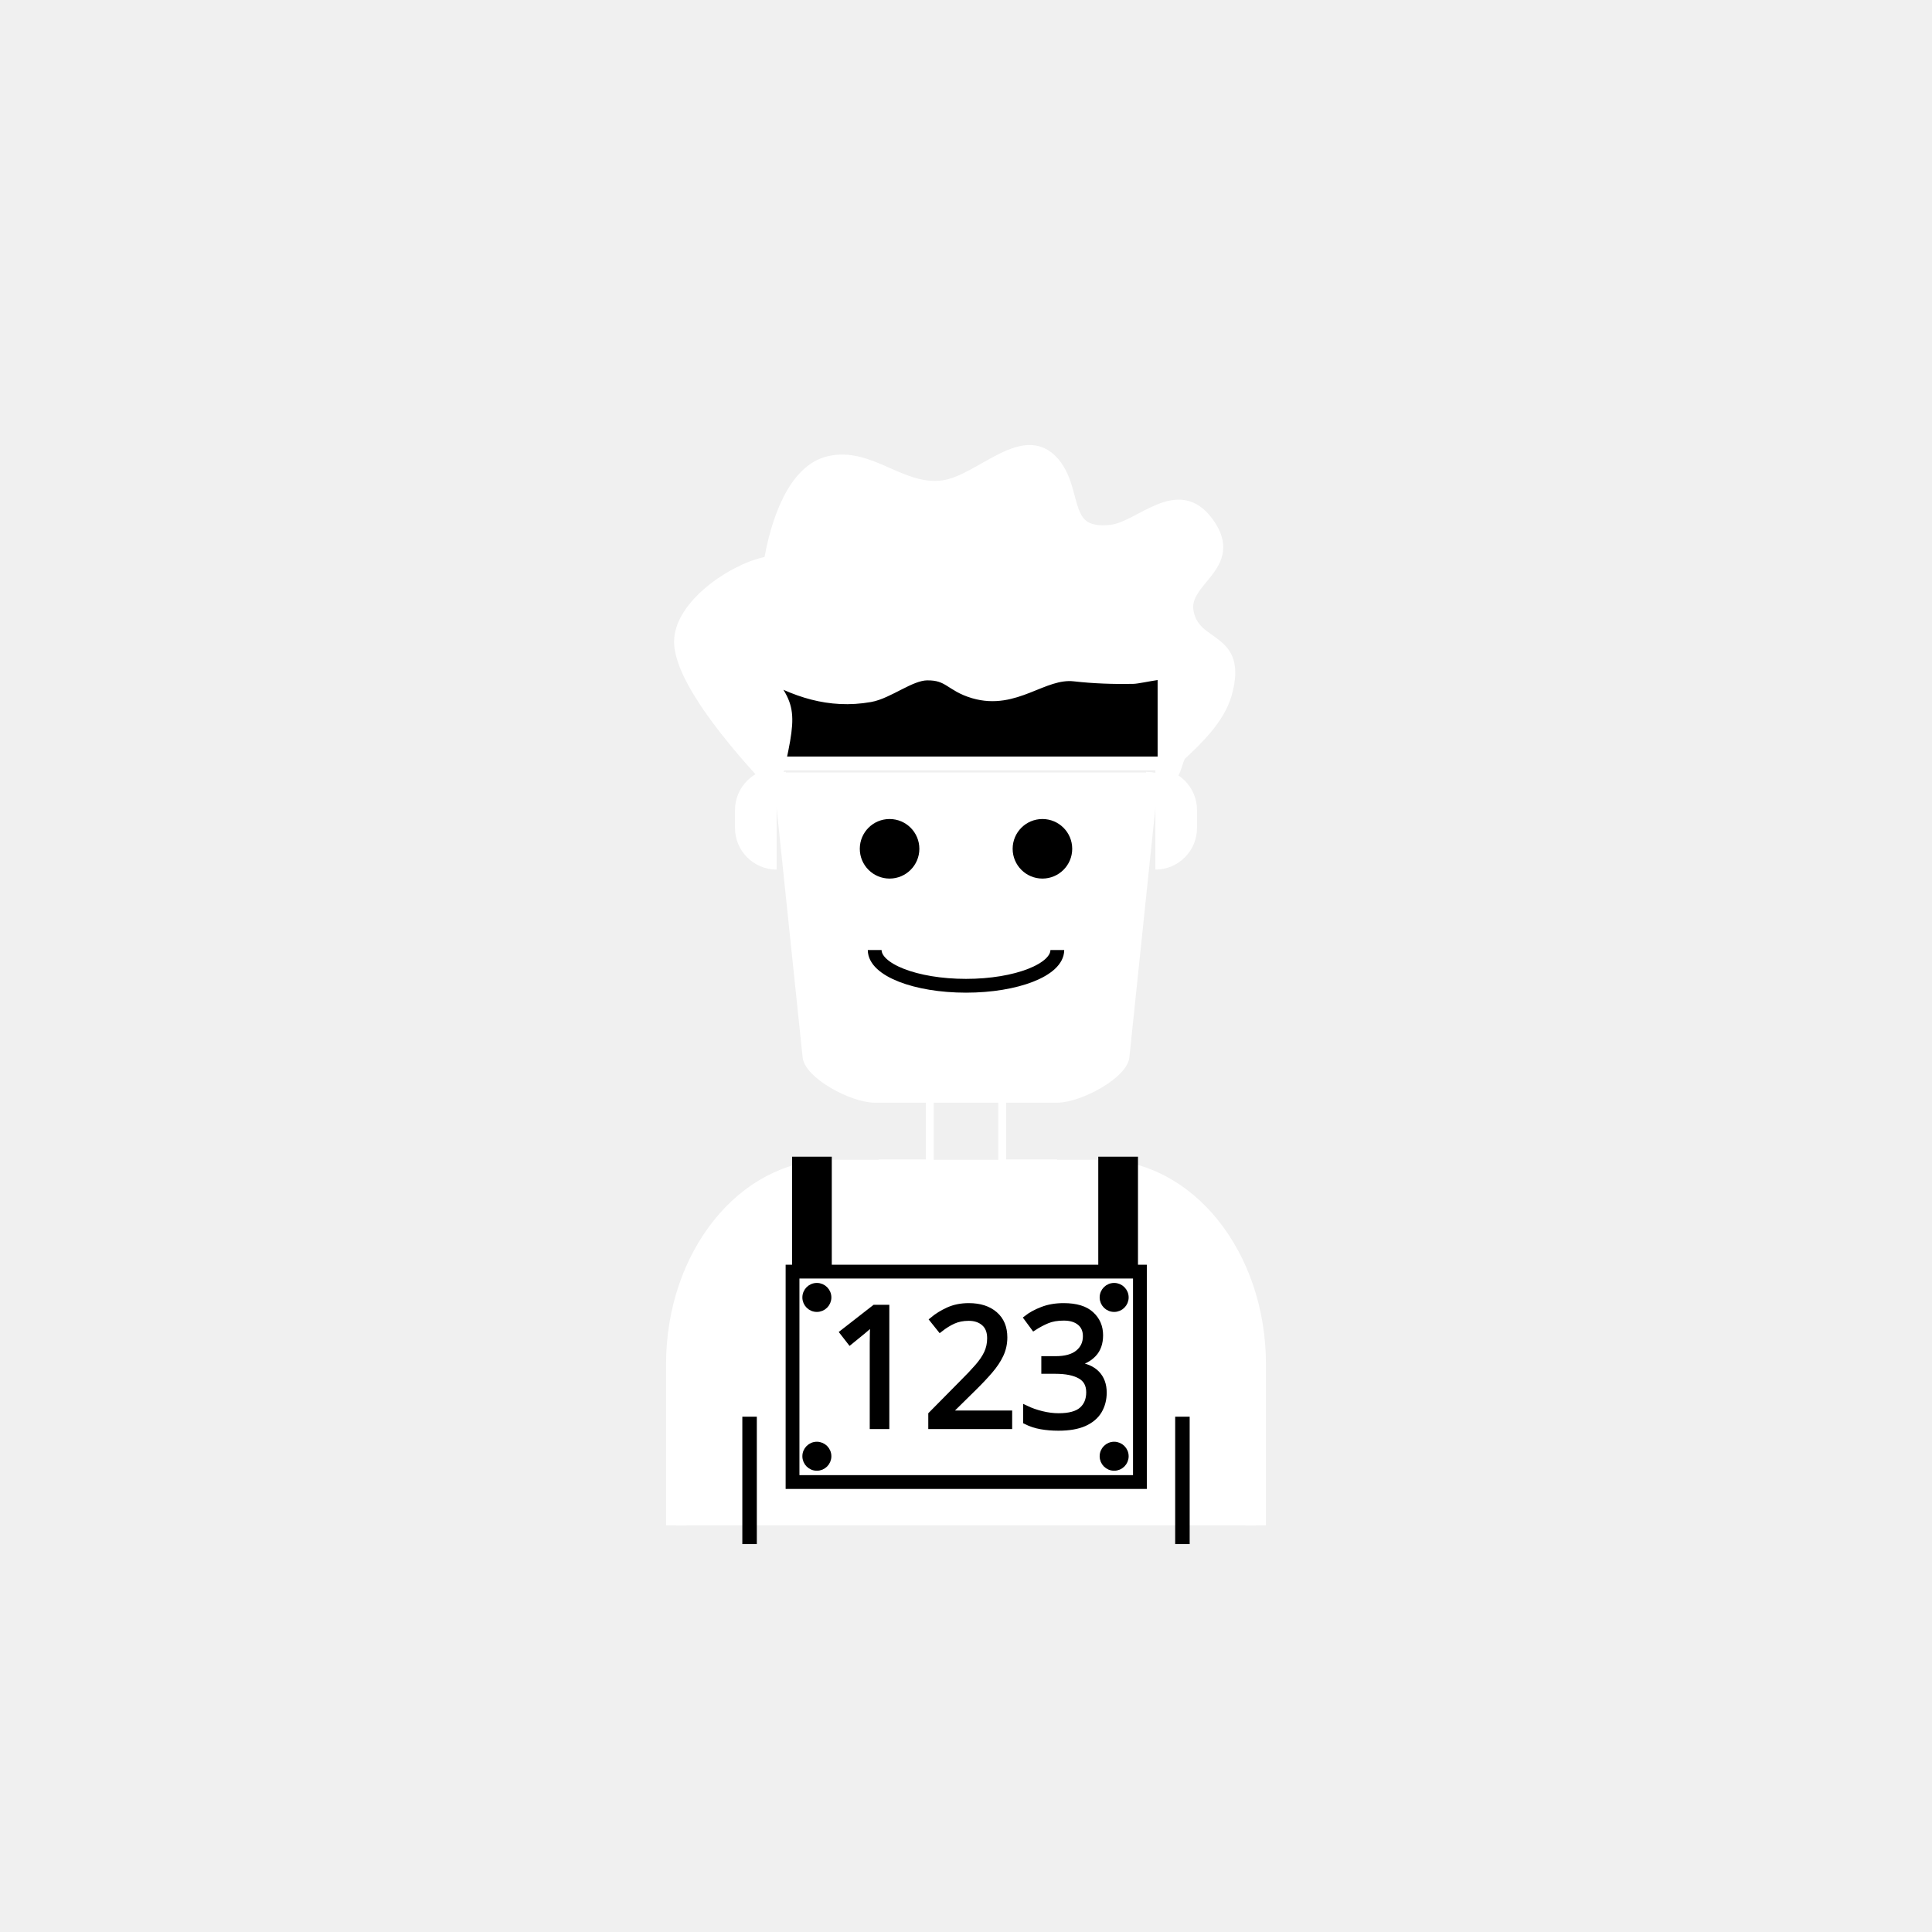
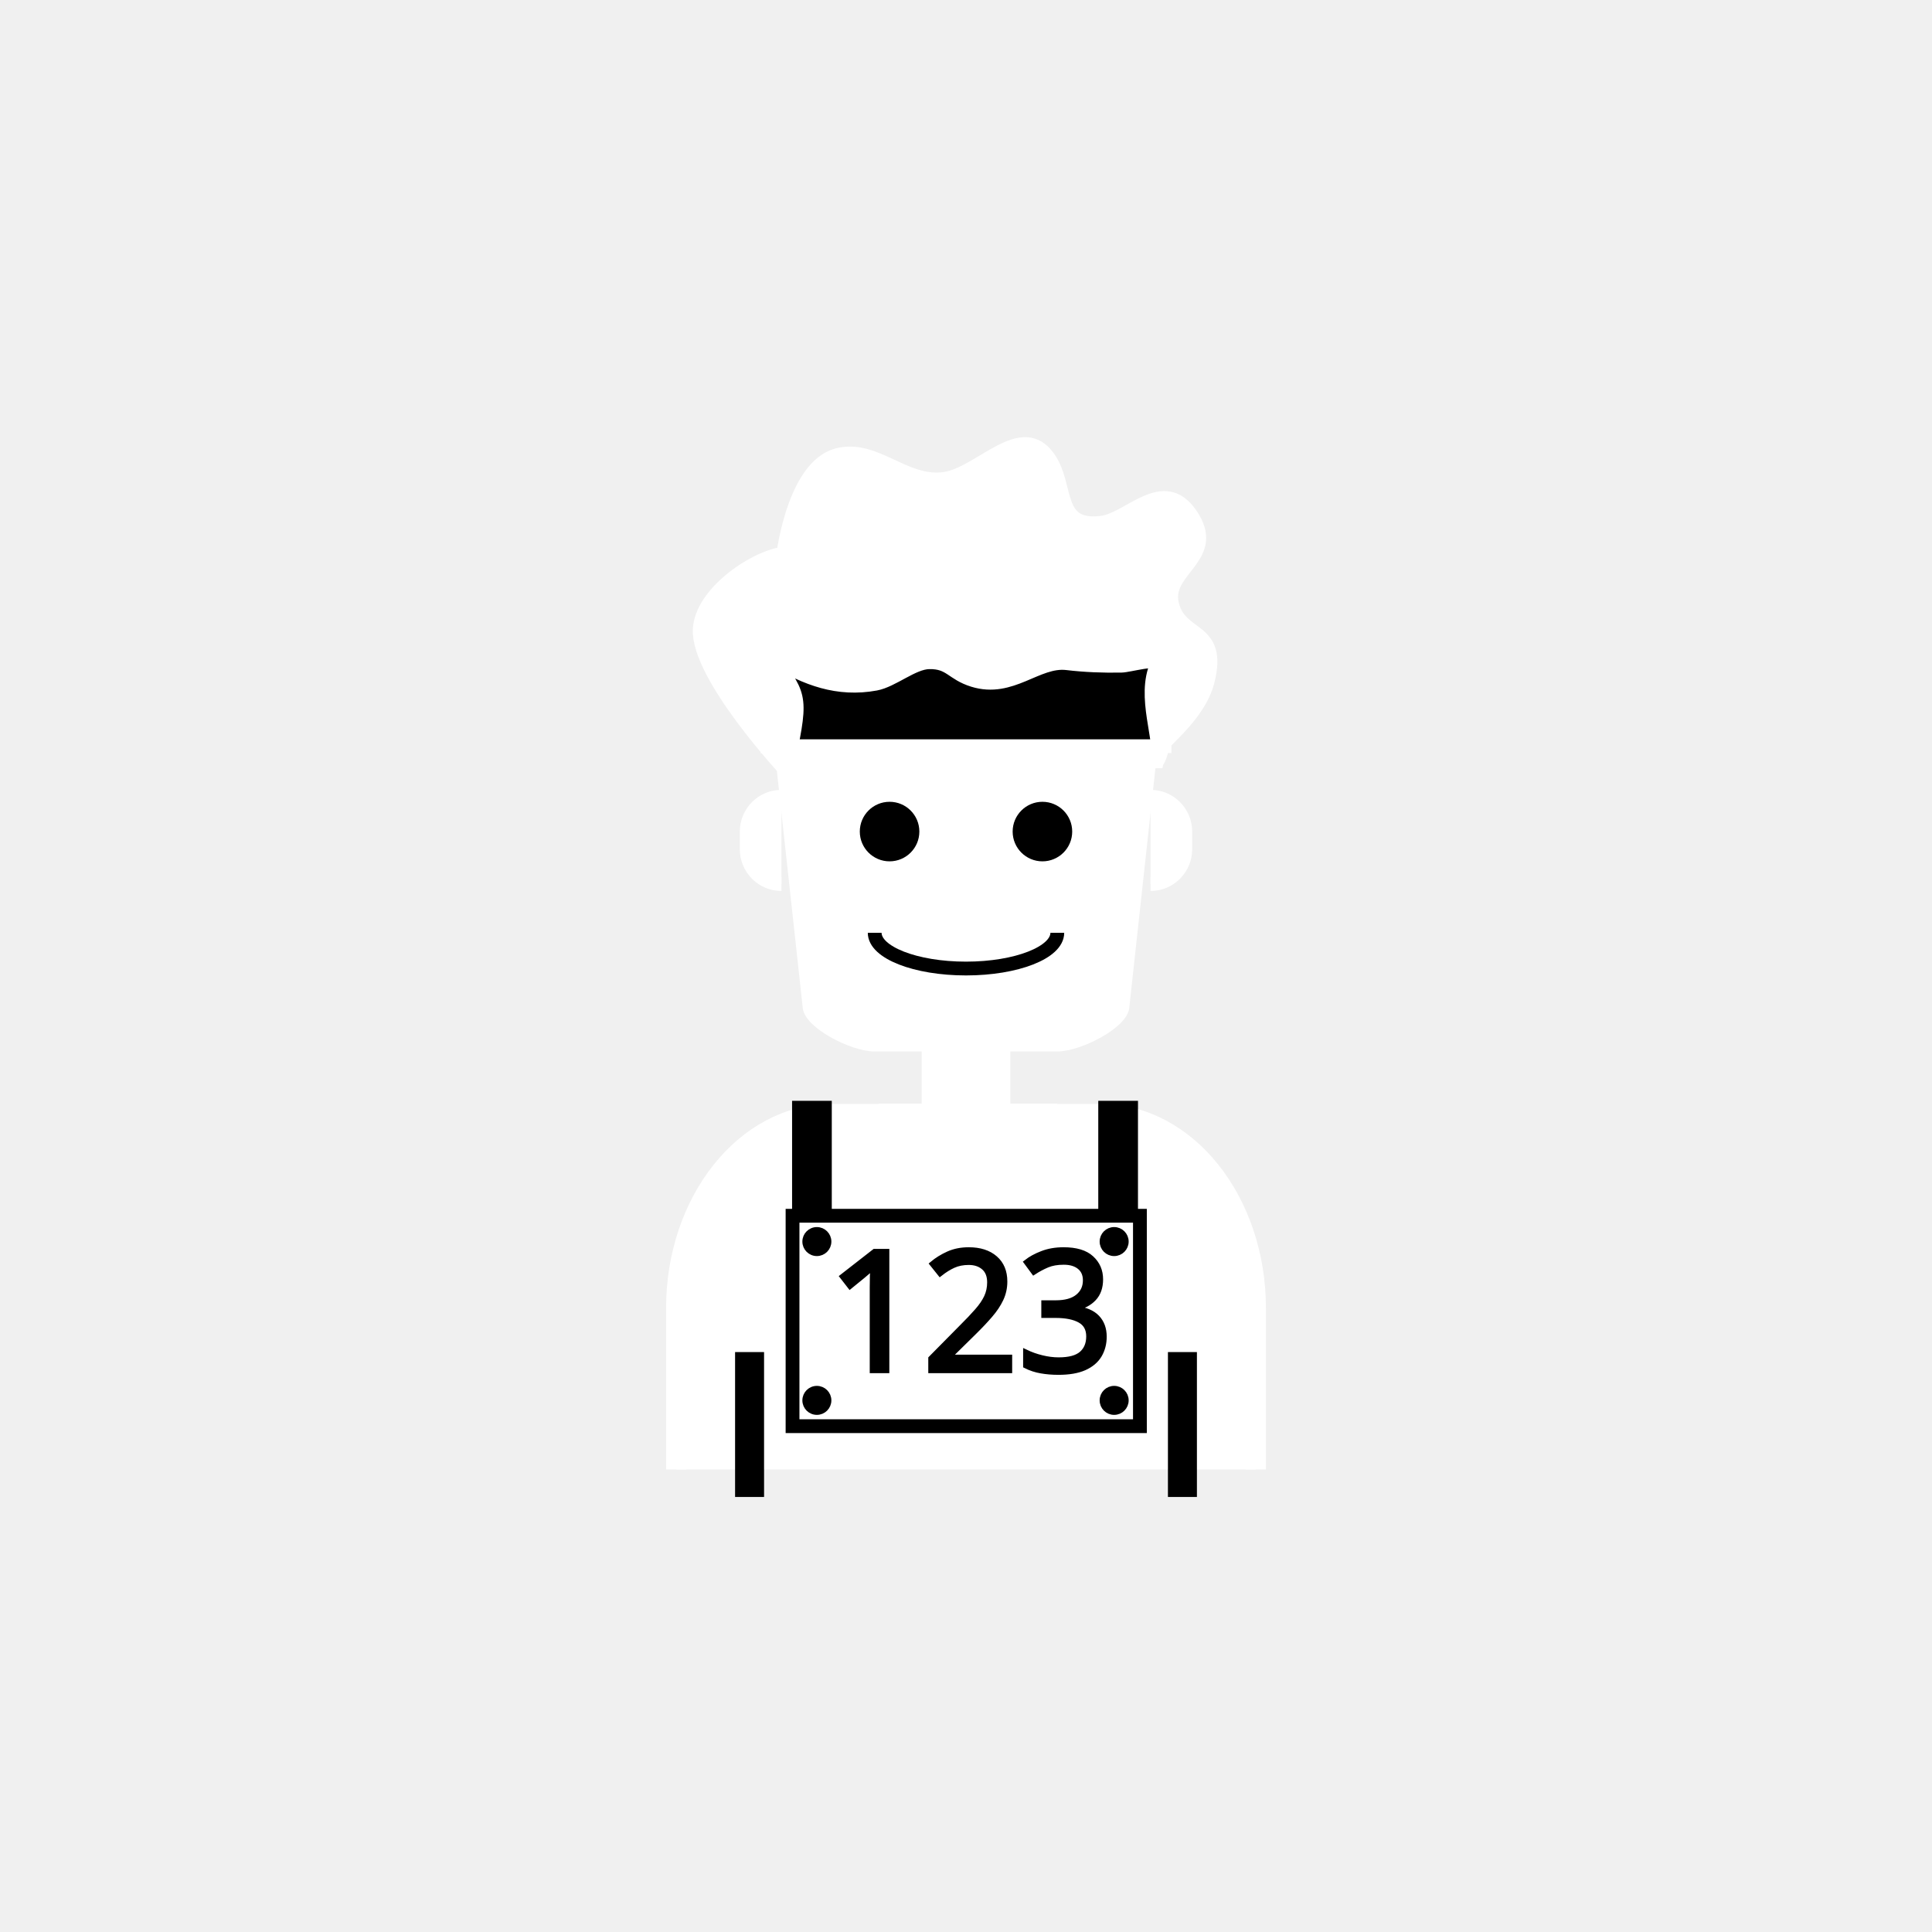
<svg xmlns="http://www.w3.org/2000/svg" version="1.1" x="0px" y="0px" width="400px" height="400px" viewBox="0 0 400 400" enable-background="new 0 0 400 400" xml:space="preserve">
  <g id="Layer_1">
    <path fill="#FFFFFF" d="M-2830.296,180.463c-27.45,0-49.704,22.253-49.704,49.704s22.254,49.704,49.704,49.704   c27.451,0,49.703-22.253,49.703-49.704S-2802.846,180.463-2830.296,180.463z M-2830.297,271.588   c-22.876,0-41.42-18.546-41.42-41.421s18.544-41.42,41.42-41.42c22.875,0,41.42,18.545,41.42,41.42   S-2807.421,271.588-2830.297,271.588z" />
    <path fill="#FFFFFF" d="M-2649.704,180.463c-27.451,0-49.706,22.253-49.706,49.704s22.255,49.704,49.706,49.704   S-2600,257.618-2600,230.167S-2622.253,180.463-2649.704,180.463z M-2649.706,271.588c-22.874,0-41.422-18.546-41.422-41.421   s18.548-41.42,41.422-41.42c22.876,0,41.423,18.545,41.423,41.42S-2626.83,271.588-2649.706,271.588z" />
    <path fill="#FFFFFF" d="M-2830.297,211.942c-10.064,0-18.225,8.162-18.225,18.225c0,10.064,8.161,18.226,18.225,18.226   s18.225-8.161,18.225-18.226C-2812.072,220.104-2820.232,211.942-2830.297,211.942z M-2830.297,244.745   c-8.053,0-14.581-6.524-14.581-14.578s6.528-14.58,14.581-14.58s14.58,6.526,14.58,14.58S-2822.244,244.745-2830.297,244.745z" />
    <path fill="#FFFFFF" d="M-2649.706,211.942c-10.063,0-18.224,8.162-18.224,18.225c0,10.064,8.16,18.226,18.224,18.226   c10.064,0,18.226-8.161,18.226-18.226C-2631.48,220.104-2639.642,211.942-2649.706,211.942z M-2649.706,244.745   c-8.052,0-14.58-6.524-14.58-14.578s6.528-14.58,14.58-14.58c8.054,0,14.578,6.526,14.578,14.58   S-2641.652,244.745-2649.706,244.745z" />
    <circle fill="#FFFFFF" cx="-2749.114" cy="230.167" r="14.911" />
    <polyline fill="none" stroke="#FFFFFF" stroke-width="6.627" stroke-miterlimit="10" points="-2754.801,233.48 -2798.818,150.641    -2699.41,150.641 -2699.41,147.327 -2749.114,230.167 -2649.706,230.167 -2699.41,147.327  " />
    <path fill="#FFFFFF" d="M-2683.24,133.396c0,2.744-2.331,4.97-5.207,4.97h-22.722c-2.876,0-5.207-2.226-5.207-4.97l0,0   c0-2.746,2.331-4.971,5.207-4.971h22.722C-2685.571,128.425-2683.24,130.65-2683.24,133.396L-2683.24,133.396z" />
    <line fill="none" stroke="#FFFFFF" stroke-width="6.627" stroke-miterlimit="10" x1="-2699.808" y1="133.396" x2="-2699.41" y2="147.327" />
    <path fill="none" stroke="#FFFFFF" stroke-width="4.191" stroke-miterlimit="10" d="M-2734.203,260.014   c0,0.915-1.187,1.656-2.649,1.656h-7.954c-1.463,0-2.65-0.741-2.65-1.656l0,0c0-0.914,1.188-1.656,2.65-1.656h7.954   C-2735.39,258.357-2734.203,259.1-2734.203,260.014L-2734.203,260.014z" />
    <path fill="none" stroke="#FFFFFF" stroke-width="4.191" stroke-miterlimit="10" d="M-2748.173,198.688   c0,0.916-1.188,1.658-2.651,1.658h-7.953c-1.463,0-2.65-0.742-2.65-1.658l0,0c0-0.914,1.187-1.656,2.65-1.656h7.953   C-2749.362,197.032-2748.173,197.774-2748.173,198.688L-2748.173,198.688z" />
    <line fill="none" stroke="#FFFFFF" stroke-width="4.646" stroke-miterlimit="10" x1="-2754.801" y1="198.688" x2="-2740.831" y2="260.014" />
    <path fill="none" stroke="#FFFFFF" stroke-width="6.627" stroke-miterlimit="10" d="M-2811.878,133.408   c-2.107-0.704-3.813-1.542-4.992-2.472c-1.178-0.932-1.83-1.954-1.83-3.029c0-1.074,0.652-2.097,1.83-3.026   c1.178-0.931,2.884-1.769,4.992-2.472c2.107-0.705,4.617-1.274,7.404-1.667c2.787-0.395,5.852-0.612,9.068-0.612   c3.216,0,6.279,0.217,9.066,0.612c2.786,0.394,4.912,0.479,4.912,0.479l-49.646,110.604" />
    <g>
      <path d="M-1899.086,60c-17.518,0-31.718,17.041-31.718,38.061c0,21.021,14.2,38.062,31.718,38.062    c17.517,0,31.718-17.04,31.718-38.062C-1867.368,77.041-1881.569,60-1899.086,60z M-1899.086,129.779    c-14.014,0-25.374-14.201-25.374-31.718c0-17.516,11.36-31.718,25.374-31.718s25.374,14.202,25.374,31.718    C-1873.712,115.578-1885.072,129.779-1899.086,129.779z" />
      <line fill="none" stroke="#000000" stroke-width="6.344" stroke-miterlimit="10" x1="-1899.086" y1="136.123" x2="-1899.086" y2="246.925" />
      <polyline fill="none" stroke="#000000" stroke-width="6.344" stroke-miterlimit="10" points="-1930.804,284.986     -1942.856,212.245 -1899.086,246.925   " />
      <path d="M-1969.535,283.473L-1969.535,283.473c2.438-9.502,10.281-15.699,17.521-13.842l16.384,4.201    c7.241,1.857,11.134,11.064,8.697,20.567l0,0" />
      <path fill="none" stroke="#000000" stroke-width="6.344" stroke-miterlimit="10" d="M-1900.989,135.277    c-7.154,2.787-17.047-0.828-24.957,0.934c-11.074,2.464-19.983,11.93-27.947,19.167c-7.588,6.894-14.373,8.922-22.373,13.732" />
      <circle cx="-1982.205" cy="172.475" r="12.669" />
      <path fill="none" stroke="#000000" stroke-width="6.344" stroke-miterlimit="10" d="M-1899.086,134.854    c7.155,2.787,17.047-0.828,24.959,0.933c11.073,2.464,19.981,11.931,27.946,19.167c7.588,6.893,14.372,8.922,22.373,13.732" />
      <circle cx="-1817.871" cy="172.051" r="12.669" />
      <polyline fill="none" stroke="#000000" stroke-width="6.344" stroke-miterlimit="10" points="-1867.492,284.986     -1855.438,212.245 -1899.21,246.925   " />
      <path d="M-1828.761,283.473L-1828.761,283.473c-2.437-9.502-10.28-15.699-17.521-13.842l-16.385,4.201    c-7.24,1.857-11.133,11.064-8.696,20.567l0,0" />
      <path fill="none" stroke="#000000" stroke-width="2.537" stroke-miterlimit="10" d="M-1817.389,181.796    c0,9.68-0.743,19.925,1.013,29.393c1.893,10.192,8.034,17.563,12.329,26.64c7.787,16.467,16.392,45.653,11.062,63.839    c-5.803,19.795-38.38,28.406-55.902,31.57c-14.077,2.541-30.283,7.223-44.624,6.726h-12.976    c-14.341,0.497-30.547-4.185-44.623-6.726c-17.523-3.164-50.101-11.775-55.903-31.57c-5.33-18.186,3.274-47.372,11.062-63.839    c4.295-9.076,10.437-16.447,12.329-26.64c1.756-9.468,1.013-19.713,1.013-29.393" />
      <rect x="-1901.158" y="245.283" width="4.027" height="4.127" />
    </g>
    <path fill="#FFFFFF" d="M-1479.348,100c-12.513,0-22.655,12.172-22.655,27.187c0,15.016,10.143,27.187,22.655,27.187   c12.512,0,22.655-12.171,22.655-27.187C-1456.692,112.172-1466.836,100-1479.348,100z M-1479.348,149.842   c-10.01,0-18.124-10.144-18.124-22.656c0-12.512,8.114-22.655,18.124-22.655s18.124,10.144,18.124,22.655   C-1461.224,139.699-1469.338,149.842-1479.348,149.842z" />
    <line fill="none" stroke="#FFFFFF" stroke-width="4.531" stroke-miterlimit="10" x1="-1479.348" y1="154.374" x2="-1479.348" y2="233.518" />
    <polyline fill="none" stroke="#FFFFFF" stroke-width="4.531" stroke-miterlimit="10" points="-1502.003,260.704    -1510.612,208.747 -1479.348,233.518  " />
    <path fill="#FFFFFF" d="M-1529.669,259.624L-1529.669,259.624c1.741-6.788,7.344-11.215,12.516-9.888l11.703,3.001   c5.172,1.326,7.952,7.903,6.212,14.691l0,0" />
    <path fill="none" stroke="#FFFFFF" stroke-width="4.531" stroke-miterlimit="10" d="M-1480.707,153.77   c-5.11,1.991-12.177-0.591-17.827,0.667c-7.91,1.76-14.273,8.522-19.962,13.69c-5.42,4.924-10.267,6.373-15.98,9.809" />
    <circle fill="#FFFFFF" cx="-1538.718" cy="180.339" r="9.049" />
    <path fill="none" stroke="#FFFFFF" stroke-width="4.531" stroke-miterlimit="10" d="M-1479.348,153.467   c5.11,1.991,12.177-0.591,17.827,0.667c7.909,1.76,14.272,8.522,19.962,13.69c5.42,4.924,10.266,6.374,15.98,9.809" />
    <circle fill="#FFFFFF" cx="-1421.337" cy="180.037" r="9.05" />
    <polyline fill="none" stroke="#FFFFFF" stroke-width="4.531" stroke-miterlimit="10" points="-1456.781,260.704    -1448.172,208.747 -1479.437,233.518  " />
    <path fill="#FFFFFF" d="M-1429.115,259.624L-1429.115,259.624c-1.741-6.788-7.344-11.215-12.516-9.888l-11.703,3.001   c-5.172,1.326-7.952,7.903-6.211,14.691l0,0" />
    <path fill="none" stroke="#FFFFFF" stroke-width="1.812" stroke-miterlimit="10" d="M-1420.993,186.998   c0,6.915-0.53,14.232,0.724,20.995c1.352,7.28,5.738,12.546,8.807,19.028c5.562,11.762,11.708,32.609,7.9,45.6   c-4.145,14.139-27.414,20.29-39.93,22.55c-10.055,1.815-21.63,5.159-31.874,4.804h-9.269c-10.243,0.355-21.819-2.988-31.873-4.804   c-12.517-2.26-35.786-8.411-39.931-22.55c-3.808-12.99,2.338-33.838,7.9-45.6c3.068-6.482,7.455-11.748,8.807-19.028   c1.254-6.763,0.724-14.08,0.724-20.995" />
    <rect x="-1480.828" y="232.345" fill="#FFFFFF" width="2.877" height="2.948" />
    <path d="M-2410.297,180.463c-27.449,0-49.703,22.253-49.703,49.704s22.254,49.704,49.703,49.704   c27.451,0,49.703-22.253,49.703-49.704S-2382.846,180.463-2410.297,180.463z M-2410.297,271.588   c-22.876,0-41.42-18.546-41.42-41.421s18.544-41.42,41.42-41.42c22.875,0,41.42,18.545,41.42,41.42   S-2387.422,271.588-2410.297,271.588z" />
    <path d="M-2229.704,180.463c-27.451,0-49.706,22.253-49.706,49.704s22.255,49.704,49.706,49.704S-2180,257.618-2180,230.167   S-2202.253,180.463-2229.704,180.463z M-2229.706,271.588c-22.874,0-41.422-18.546-41.422-41.421s18.548-41.42,41.422-41.42   c22.876,0,41.423,18.545,41.423,41.42S-2206.83,271.588-2229.706,271.588z" />
    <path d="M-2410.297,211.942c-10.064,0-18.225,8.162-18.225,18.225c0,10.064,8.16,18.226,18.225,18.226s18.225-8.161,18.225-18.226   C-2392.072,220.104-2400.232,211.942-2410.297,211.942z M-2410.297,244.745c-8.053,0-14.58-6.524-14.58-14.578   s6.527-14.58,14.58-14.58s14.58,6.526,14.58,14.58S-2402.244,244.745-2410.297,244.745z" />
    <path d="M-2229.706,211.942c-10.063,0-18.224,8.162-18.224,18.225c0,10.064,8.16,18.226,18.224,18.226   c10.064,0,18.226-8.161,18.226-18.226C-2211.48,220.104-2219.642,211.942-2229.706,211.942z M-2229.706,244.745   c-8.052,0-14.58-6.524-14.58-14.578s6.528-14.58,14.58-14.58c8.054,0,14.578,6.526,14.578,14.58   S-2221.652,244.745-2229.706,244.745z" />
    <circle cx="-2329.114" cy="230.167" r="14.911" />
    <polyline fill="none" stroke="#000000" stroke-width="6.627" stroke-miterlimit="10" points="-2334.801,233.48 -2378.818,150.641    -2279.41,150.641 -2279.41,147.327 -2329.114,230.167 -2229.706,230.167 -2279.41,147.327  " />
    <path d="M-2263.24,133.396c0,2.744-2.331,4.97-5.207,4.97h-22.722c-2.876,0-5.207-2.226-5.207-4.97l0,0   c0-2.746,2.331-4.971,5.207-4.971h22.722C-2265.571,128.425-2263.24,130.65-2263.24,133.396L-2263.24,133.396z" />
    <line x1="-2279.808" y1="133.396" x2="-2279.41" y2="147.327" />
    <path d="M-2314.203,260.014c0,0.915-1.187,1.656-2.649,1.656h-7.954c-1.463,0-2.65-0.741-2.65-1.656l0,0   c0-0.914,1.188-1.656,2.65-1.656h7.954C-2315.39,258.357-2314.203,259.1-2314.203,260.014L-2314.203,260.014z" />
    <path d="M-2328.174,198.688c0,0.916-1.188,1.658-2.65,1.658h-7.953c-1.463,0-2.65-0.742-2.65-1.658l0,0   c0-0.914,1.188-1.656,2.65-1.656h7.953C-2329.361,197.031-2328.174,197.773-2328.174,198.688L-2328.174,198.688z" />
    <line fill="none" stroke="#000000" stroke-width="4.646" stroke-miterlimit="10" x1="-2334.801" y1="198.688" x2="-2320.83" y2="260.014" />
    <path fill="none" stroke="#000000" stroke-width="6.627" stroke-miterlimit="10" d="M-2391.878,133.408   c-2.107-0.704-3.813-1.542-4.991-2.472c-1.178-0.932-1.83-1.954-1.83-3.029c0-1.074,0.652-2.097,1.83-3.026   c1.178-0.931,2.884-1.769,4.991-2.472c2.107-0.705,4.616-1.274,7.403-1.667c2.787-0.395,5.852-0.612,9.068-0.612   c3.216,0,6.279,0.217,9.066,0.612c2.785,0.394,4.912,0.479,4.912,0.479l-49.646,110.604" />
    <g>
      <rect x="-1135" y="233.699" width="150" height="50" />
      <rect x="-1085" y="174.394" width="100" height="50" />
      <rect x="-1035" y="116.301" width="50" height="50" />
    </g>
    <g>
      <rect x="-715" y="233.699" fill="#FFFFFF" width="150" height="50" />
      <rect x="-665" y="174.395" fill="#FFFFFF" width="100" height="50" />
      <rect x="-615" y="116.301" fill="#FFFFFF" width="50" height="50" />
    </g>
  </g>
  <g id="Layer_2">
+     <rect x="571.974" y="-77.667" width="286" height="428" />
    <g>
      <path fill="#FFFFFF" stroke="#000000" stroke-width="4.532" stroke-miterlimit="10" d="M-193.578,253.181" />
      <path fill="#FFFFFF" stroke="#000000" stroke-width="4.532" stroke-miterlimit="10" d="M-227.482,253.181" />
      <g>
        <path fill="#FFFFFF" stroke="#000000" stroke-width="3.454" stroke-miterlimit="10" d="M-198.184,253.181h21.818     c6.771,0,13.221,1.571,19.087,4.411c5.867,2.841,11.15,6.949,15.588,12.027s8.028,11.126,10.509,17.84     c2.482,6.714,3.854,14.096,3.854,21.844l0,0l0,0l0,0l0,0" />
        <path fill="#FFFFFF" stroke="#000000" stroke-width="3.454" stroke-miterlimit="10" d="M-312.673,309.303L-312.673,309.303     L-312.673,309.303L-312.673,309.303L-312.673,309.303c0-7.748,1.372-15.13,3.854-21.844c2.48-6.714,6.071-12.762,10.509-17.84     s9.722-9.187,15.589-12.027c5.866-2.84,12.317-4.411,19.087-4.411h21.817" />
      </g>
      <path fill="#FFFFFF" stroke="#000000" stroke-width="4.336" stroke-miterlimit="10" d="M-165.894,125.722l3.454,93.903    c0,5.637-5.153,10.206-11.512,10.206h-92.098c-6.358,0-11.512-4.569-11.512-10.206l3.454-93.903" />
      <g>
        <circle cx="-242.161" cy="161.084" r="8.634" />
        <circle cx="-197.839" cy="161.084" r="8.634" />
      </g>
      <path fill="none" stroke="#000000" stroke-width="3.454" stroke-miterlimit="10" d="M-193.522,190.44    c0,5.723-11.854,10.361-26.478,10.361s-26.478-4.639-26.478-10.361" />
      <linearGradient id="SVGID_1_" gradientUnits="userSpaceOnUse" x1="-277.56" y1="123.095" x2="-162.44" y2="123.095">
        <stop offset="0" style="stop-color:#FFFFFF" />
        <stop offset="1" style="stop-color:#000000" />
      </linearGradient>
      <rect x="-277.561" y="109.855" fill="url(#SVGID_1_)" stroke="#000000" stroke-width="3.638" stroke-miterlimit="10" width="115.121" height="26.478" />
      <path fill="#FFFFFF" stroke="#000000" stroke-width="4.328" stroke-miterlimit="10" d="M-163.591,139.787L-163.591,139.787    c5.562,0,10.073,4.51,10.073,10.073v5.181c0,5.562-4.511,10.073-10.073,10.073" />
      <path fill="#FFFFFF" stroke="#000000" stroke-width="4.328" stroke-miterlimit="10" d="M-276.409,165.114L-276.409,165.114    c-5.562,0-10.073-4.511-10.073-10.073v-5.181c0-5.563,4.511-10.073,10.073-10.073" />
      <g>
        <line fill="#FFFFFF" stroke="#000000" stroke-width="2.302" stroke-miterlimit="10" x1="-209.495" y1="228.885" x2="-209.495" y2="261.239" />
        <line fill="#FFFFFF" stroke="#000000" stroke-width="2.302" stroke-miterlimit="10" x1="-230.505" y1="261.239" x2="-230.505" y2="228.885" />
      </g>
      <g>
        <rect x="-270.3" y="283.688" fill="#FFFFFF" stroke="#000000" stroke-width="2.463" stroke-miterlimit="10" width="100.73" height="61.014" />
        <text transform="matrix(1 0 0 1 -260.1602 328.5859)" font-family="'MyriadPro-Regular'" font-size="48.351">123</text>
        <g>
          <circle cx="-263.243" cy="291.171" r="3.454" />
          <circle cx="-263.243" cy="337.22" r="3.454" />
        </g>
        <g>
          <circle cx="-177.041" cy="291.171" r="3.454" />
          <circle cx="-177.041" cy="337.22" r="3.454" />
        </g>
        <rect x="-270.431" y="250.362" width="11.512" height="32.75" />
        <rect x="-181.646" y="250.362" width="11.512" height="32.75" />
      </g>
      <line fill="none" stroke="#000000" stroke-width="3.454" stroke-miterlimit="10" x1="-245.326" y1="253.181" x2="-230.937" y2="253.181" />
      <line fill="none" stroke="#000000" stroke-width="3.454" stroke-miterlimit="10" x1="-208.46" y1="253.181" x2="-193.578" y2="253.181" />
      <path fill="#FFFFFF" stroke="#000000" stroke-width="4.328" stroke-miterlimit="10" d="M-162.439,138.06    c1.613-6.126-4.737-18.995-0.141-28.639c0.981-2.059-8.654,0.502-10.946,0.543c-5.639,0.101-11.291-0.093-16.903-0.73    c-9.35-1.062-17.185,8.478-29.154,4.958c-6.678-1.963-7.056-5.359-13.681-5.246c-5.03,0.085-11.309,5.392-16.54,6.309    c-11.778,2.065-21.749-1.515-31.339-7.063h-0.263c8.743,11.044,8.743,11.044,3.838,32.747c0,0-27.582-27.958-26.964-41.673    c0.48-10.653,16.812-21.172,25.937-22.348c1.967-11.771,6.896-26.598,16.987-29.002c11.79-2.811,20.767,8.659,33.073,7.026    c11.221-1.488,24.186-17.883,32.655-5.862c5.85,8.301,1.702,20.301,16.009,18.761c8.716-0.938,19.313-14.217,27.856-2.478    c9.06,12.446-7.661,16.076-5.883,25.76c2.016,10.986,15.774,6.851,11.124,23.571c-1.963,7.053-8.213,13.021-13.035,17.545    c-1.107,1.041-1.513,4.779-2.639,5.822H-162.439z" />
    </g>
    <g>
-       <path fill="#FFFFFF" stroke="#FFFFFF" stroke-width="4.208" stroke-miterlimit="10" d="M140.009,315.797v-33.366    c0-22.207,14.385-40.21,32.13-40.21h55.724c17.745,0,32.13,18.003,32.13,40.21v33.366" />
-       <path fill="#FFFFFF" stroke="#000000" stroke-width="3.236" stroke-miterlimit="10" d="M218.866,241.493" />
-       <path fill="#FFFFFF" stroke="#000000" stroke-width="3.236" stroke-miterlimit="10" d="M194.658,241.493" />
-       <path fill="#FFFFFF" stroke="#FFFFFF" stroke-width="2.668" stroke-miterlimit="10" d="M238.634,159.935l-6.102,58.526    c0,3.512-9.126,8.502-13.666,8.502h-37.771c-4.541,0-13.627-4.99-13.627-8.502l-6.102-58.526" />
      <g>
-         <circle cx="184.177" cy="175.734" r="6.166" />
-         <circle cx="215.824" cy="175.734" r="6.166" />
+         <path fill="#FFFFFF" stroke="#FFFFFF" stroke-width="4.208" stroke-miterlimit="10" d="M140.008,304.23v-33.366     c0-22.207,14.385-40.21,32.131-40.21h55.723c17.746,0,32.131,18.003,32.131,40.21v33.366" />
+         <path fill="#FFFFFF" stroke="#000000" stroke-width="3.236" stroke-miterlimit="10" d="M218.865,229.927" />
+         <path fill="#FFFFFF" stroke="#000000" stroke-width="3.236" stroke-miterlimit="10" d="M194.658,229.927" />
+         <path fill="#FFFFFF" stroke="#FFFFFF" stroke-width="2.607" stroke-miterlimit="10" d="M238.633,152.39l-6.102,55.888     c0,3.353-9.125,8.118-13.666,8.118h-37.77c-4.541,0-13.627-4.766-13.627-8.118l-6.102-55.888" />
+         <g>
+           <circle cx="184.177" cy="172.167" r="6.165" />
+           <circle cx="215.823" cy="172.167" r="6.165" />
+         </g>
+         <path fill="none" stroke="#000000" stroke-width="2.856" stroke-miterlimit="10" d="M218.904,193.128     c0,4.086-8.463,7.397-18.904,7.397s-18.904-3.312-18.904-7.397" />
+         <rect x="158.9" y="135.59" stroke="#FFFFFF" stroke-width="2.856" stroke-miterlimit="10" width="82.199" height="18.905" />
+         <path fill="#FFFFFF" stroke="#FFFFFF" stroke-width="2.856" stroke-miterlimit="10" d="M238.207,164.958L238.207,164.958     c3.971,0,7.191,3.22,7.191,7.192v3.699c0,3.972-3.221,7.191-7.191,7.191" />
+         <path fill="#FFFFFF" stroke="#FFFFFF" stroke-width="2.856" stroke-miterlimit="10" d="M161.793,183.041L161.793,183.041     c-3.971,0-7.191-3.22-7.191-7.191v-3.699c0-3.972,3.221-7.192,7.191-7.192" />
+         <rect x="164.086" y="251.71" fill="none" stroke="#000000" stroke-width="2.856" stroke-miterlimit="10" width="71.922" height="43.564" />
+         <line fill="none" stroke="#FFFFFF" stroke-width="2.856" stroke-miterlimit="10" x1="181.918" y1="229.927" x2="192.191" y2="229.927" />
+         <line fill="none" stroke="#FFFFFF" stroke-width="2.856" stroke-miterlimit="10" x1="208.24" y1="229.927" x2="218.865" y2="229.927" />
+         <path fill="#FFFFFF" stroke="#FFFFFF" stroke-width="2.743" stroke-miterlimit="10" d="M239.592,157.683     c1.076-4.317-3.16-13.389-0.094-20.185c0.654-1.452-5.773,0.354-7.303,0.382c-3.76,0.07-7.531-0.066-11.273-0.515     c-6.238-0.749-11.463,5.975-19.447,3.495c-4.453-1.385-4.705-3.778-9.125-3.698c-3.355,0.06-7.543,3.8-11.031,4.447     c-7.857,1.456-14.51-1.067-20.904-4.979h-0.178c5.832,7.785,5.832,7.785,2.561,23.081c0,0-18.396-19.706-17.984-29.372     c0.32-7.509,11.213-14.923,17.301-15.751c1.312-8.297,4.6-18.748,11.33-20.442c7.863-1.981,13.852,6.103,22.061,4.952     c7.484-1.049,16.133-12.605,21.781-4.132c3.902,5.851,1.137,14.309,10.68,13.224c5.812-0.662,12.881-10.021,18.58-1.747     c6.041,8.772-5.109,11.331-3.924,18.157c1.344,7.743,10.521,4.829,7.42,16.613c-1.309,4.971-5.479,9.178-8.695,12.366     c-0.738,0.733-1.01,3.368-1.76,4.104H239.592z" />
+         <text transform="matrix(1 0 0 1 171.3242 283.7656)" stroke="#000000" stroke-width="1.071" stroke-miterlimit="10" font-family="'MyriadPro-Regular'" font-size="34.523">123</text>
+         <g>
+           <circle stroke="#000000" stroke-width="1.071" stroke-miterlimit="10" cx="169.124" cy="257.053" r="2.466" />
+           <circle stroke="#000000" stroke-width="1.071" stroke-miterlimit="10" cx="169.124" cy="289.933" r="2.466" />
+         </g>
+         <g>
+           <circle stroke="#000000" stroke-width="1.071" stroke-miterlimit="10" cx="230.674" cy="257.053" r="2.467" />
+           <circle stroke="#000000" stroke-width="1.071" stroke-miterlimit="10" cx="230.674" cy="289.933" r="2.467" />
+         </g>
+         <rect x="163.992" y="227.914" width="8.219" height="23.385" />
+         <rect x="227.385" y="227.914" width="8.221" height="23.385" />
+         <rect x="192.129" y="215.457" fill="#FFFFFF" stroke="#FFFFFF" stroke-width="2.607" stroke-miterlimit="10" width="15.74" height="17.348" />
      </g>
-       <path fill="none" stroke="#000000" stroke-width="2.856" stroke-miterlimit="10" d="M218.905,196.695    c0,4.086-8.463,7.398-18.904,7.398c-10.442,0-18.905-3.312-18.905-7.398" />
-       <rect x="158.901" y="139.157" stroke="#FFFFFF" stroke-width="2.856" stroke-miterlimit="10" width="82.199" height="18.905" />
-       <path fill="#FFFFFF" stroke="#FFFFFF" stroke-width="2.856" stroke-miterlimit="10" d="M239.207,160.528L239.207,160.528    c3.972,0,7.191,3.22,7.191,7.192v3.699c0,3.972-3.22,7.192-7.191,7.192" />
-       <path fill="#FFFFFF" stroke="#FFFFFF" stroke-width="2.856" stroke-miterlimit="10" d="M160.794,178.611L160.794,178.611    c-3.972,0-7.191-3.22-7.191-7.192v-3.699c0-3.972,3.22-7.192,7.191-7.192" />
-       <g>
-         <line fill="#FFFFFF" stroke="#FFFFFF" stroke-width="1.644" stroke-miterlimit="10" x1="207.501" y1="224.146" x2="207.501" y2="247.248" />
-         <line fill="#FFFFFF" stroke="#FFFFFF" stroke-width="1.644" stroke-miterlimit="10" x1="192.5" y1="247.248" x2="192.5" y2="224.146" />
-       </g>
-       <rect x="164.086" y="263.276" fill="none" stroke="#000000" stroke-width="2.856" stroke-miterlimit="10" width="71.923" height="43.564" />
-       <line fill="none" stroke="#FFFFFF" stroke-width="2.856" stroke-miterlimit="10" x1="181.918" y1="241.493" x2="192.191" y2="241.493" />
-       <line fill="none" stroke="#FFFFFF" stroke-width="2.856" stroke-miterlimit="10" x1="208.24" y1="241.493" x2="218.866" y2="241.493" />
-       <path fill="#FFFFFF" stroke="#FFFFFF" stroke-width="2.856" stroke-miterlimit="10" d="M242.457,160.224    c1.151-4.374-3.383-13.563-0.101-20.448c0.701-1.471-6.18,0.358-7.816,0.388c-4.025,0.071-8.062-0.067-12.068-0.521    c-6.677-0.759-12.271,6.053-20.817,3.54c-4.768-1.402-5.037-3.827-9.768-3.746c-3.592,0.061-8.075,3.85-11.81,4.505    c-8.411,1.475-15.53-1.082-22.377-5.043h-0.188c6.243,7.886,6.243,7.886,2.74,23.381c0,0-19.693-19.962-19.252-29.755    c0.343-7.606,12.004-15.117,18.52-15.957c1.404-8.405,4.924-18.992,12.129-20.708c8.418-2.007,14.827,6.182,23.615,5.017    c8.012-1.062,17.269-12.769,23.315-4.186c4.178,5.927,1.216,14.496,11.432,13.396c6.223-0.67,13.79-10.152,19.89-1.77    c6.468,8.887-5.47,11.479-4.2,18.394c1.439,7.844,11.263,4.892,7.942,16.83c-1.401,5.037-5.864,9.298-9.308,12.528    c-0.79,0.743-1.08,3.412-1.884,4.157H242.457z" />
-       <text transform="matrix(1 0 0 1 171.3242 295.333)" stroke="#000000" stroke-width="1.071" stroke-miterlimit="10" font-family="'MyriadPro-Regular'" font-size="34.523">123</text>
-       <g>
-         <circle stroke="#000000" stroke-width="1.071" stroke-miterlimit="10" cx="169.124" cy="268.619" r="2.466" />
-         <circle stroke="#000000" stroke-width="1.071" stroke-miterlimit="10" cx="169.124" cy="301.499" r="2.466" />
-       </g>
-       <g>
-         <circle stroke="#000000" stroke-width="1.071" stroke-miterlimit="10" cx="230.674" cy="268.619" r="2.466" />
-         <circle stroke="#000000" stroke-width="1.071" stroke-miterlimit="10" cx="230.674" cy="301.499" r="2.466" />
-       </g>
-       <rect x="163.992" y="239.48" width="8.219" height="23.385" />
-       <rect x="227.386" y="239.48" width="8.22" height="23.385" />
+       <rect x="152.191" y="279.932" width="6" height="30" />
+       <rect x="241.809" y="279.932" width="6" height="30" />
    </g>
-     <rect x="153.691" y="293.311" width="3" height="26.375" />
-     <rect x="243.309" y="293.311" width="3" height="26.375" />
  </g>
</svg>
